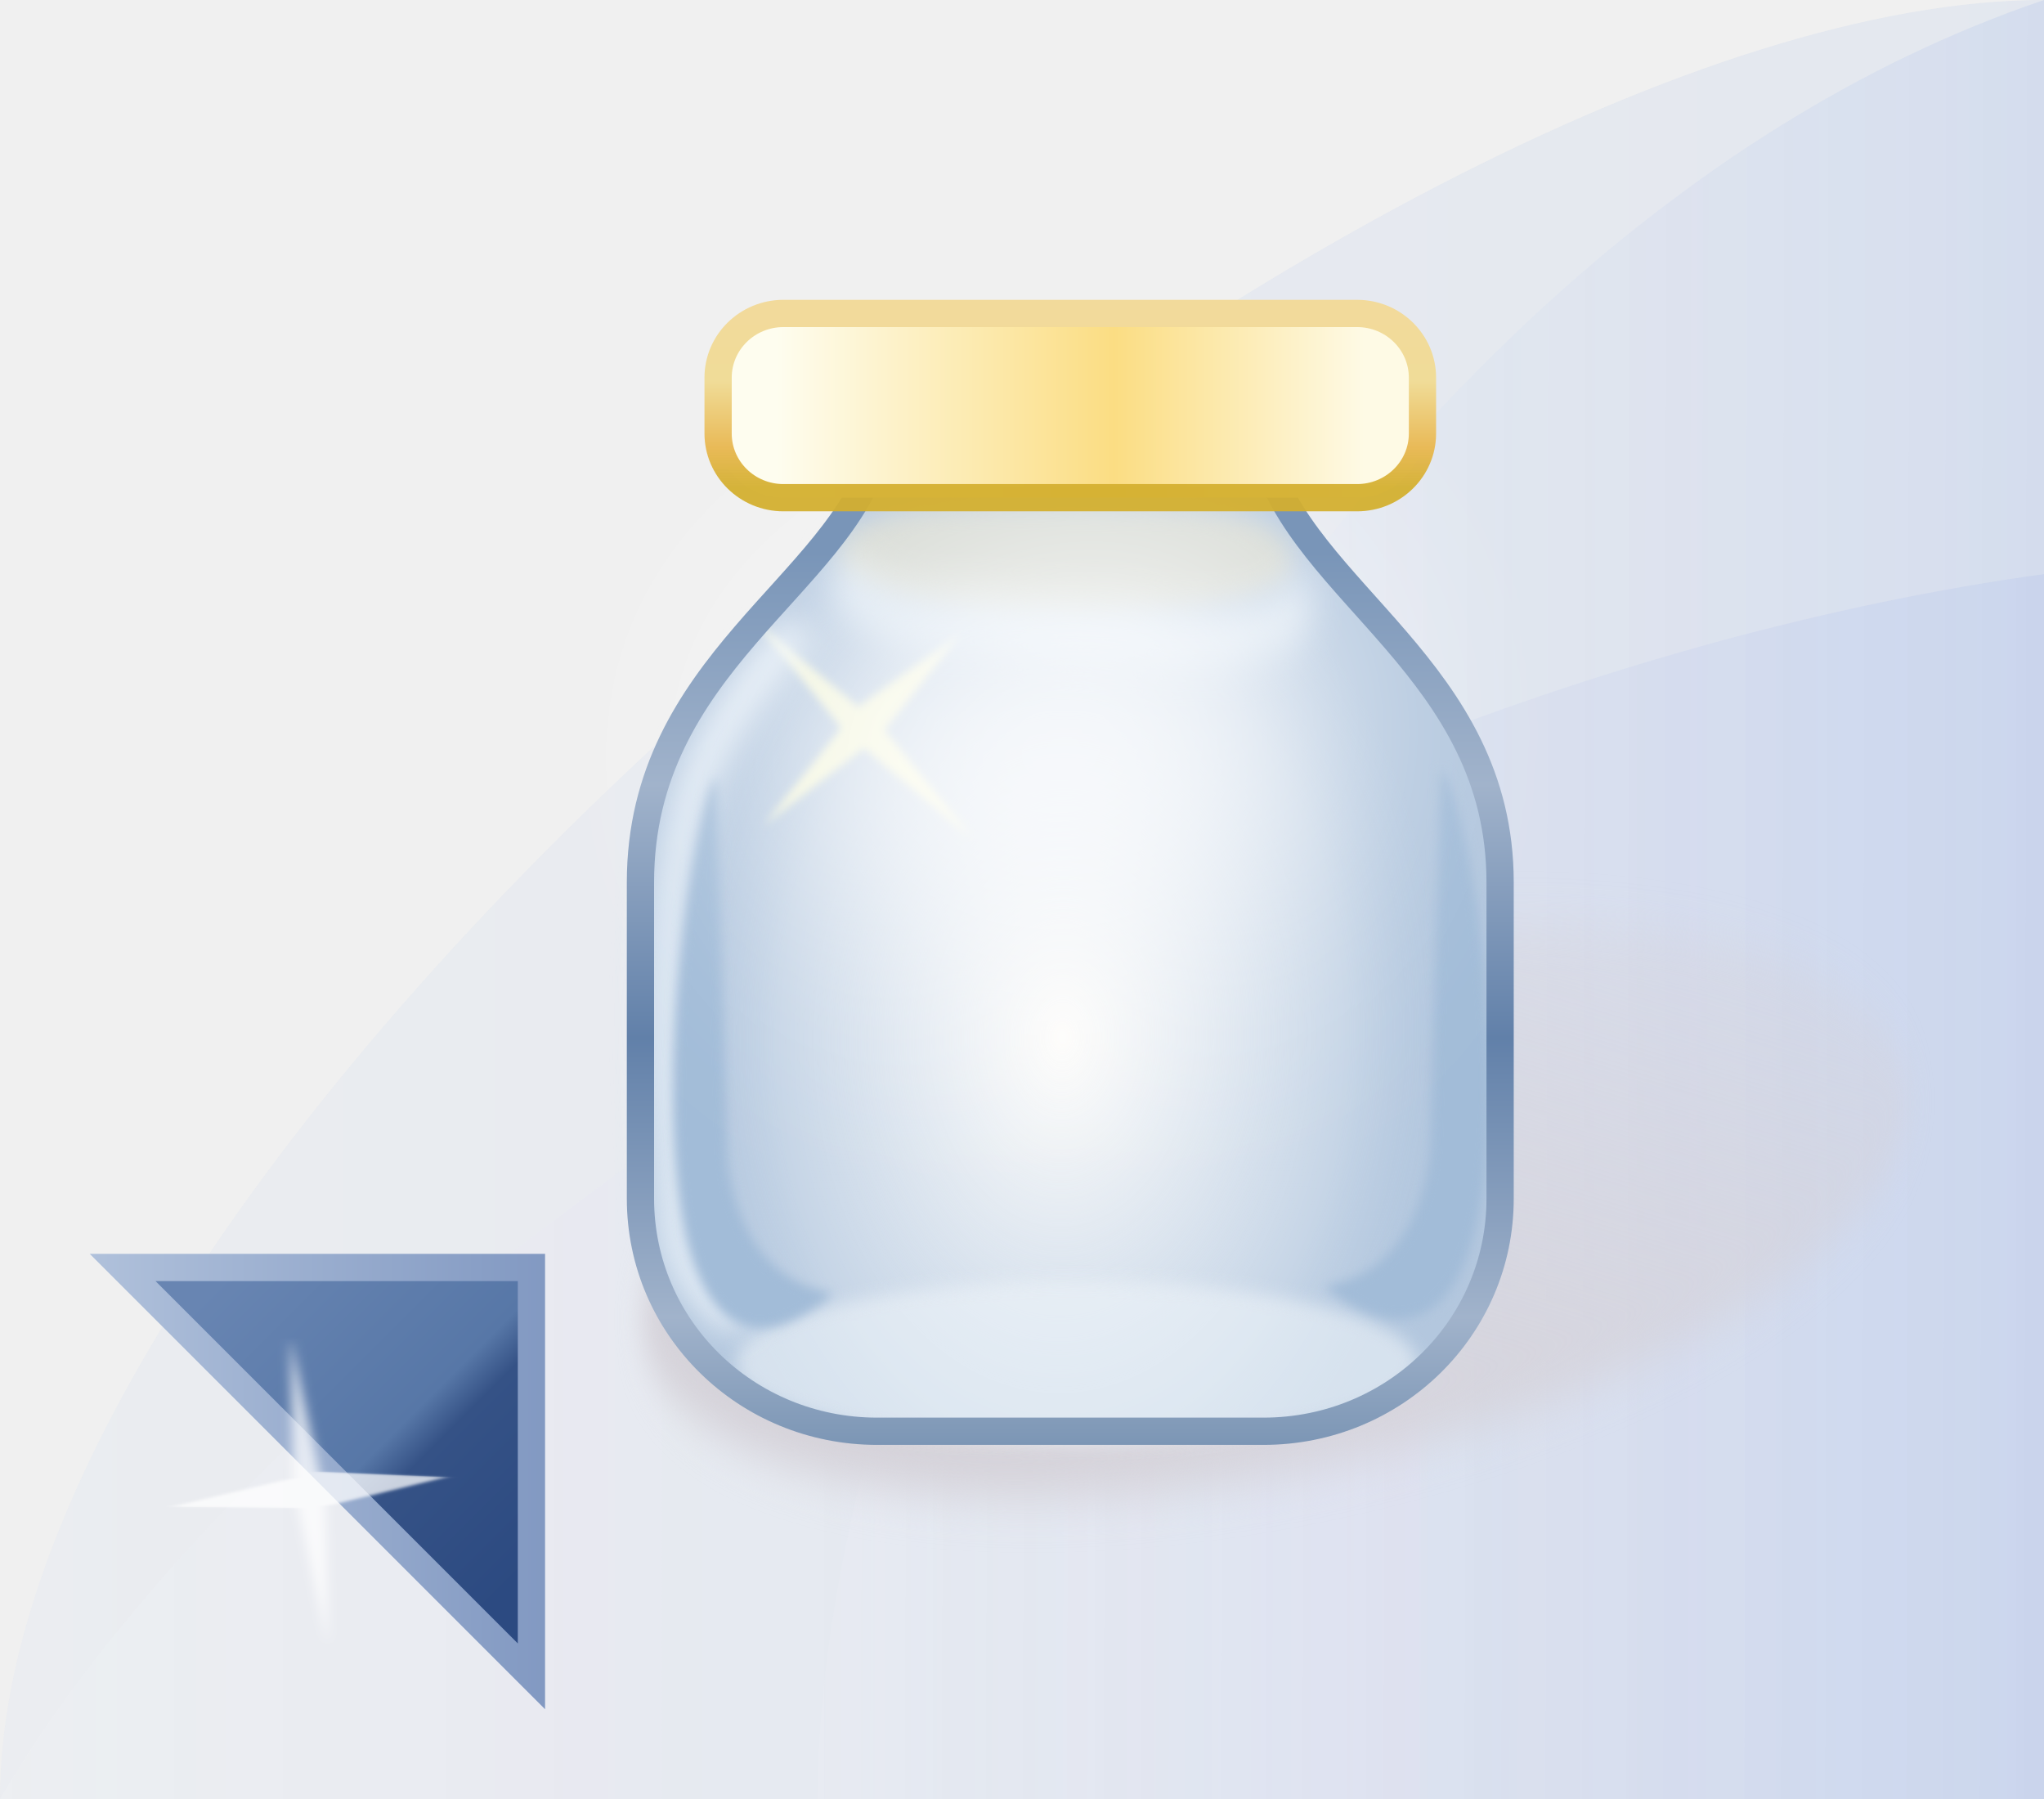
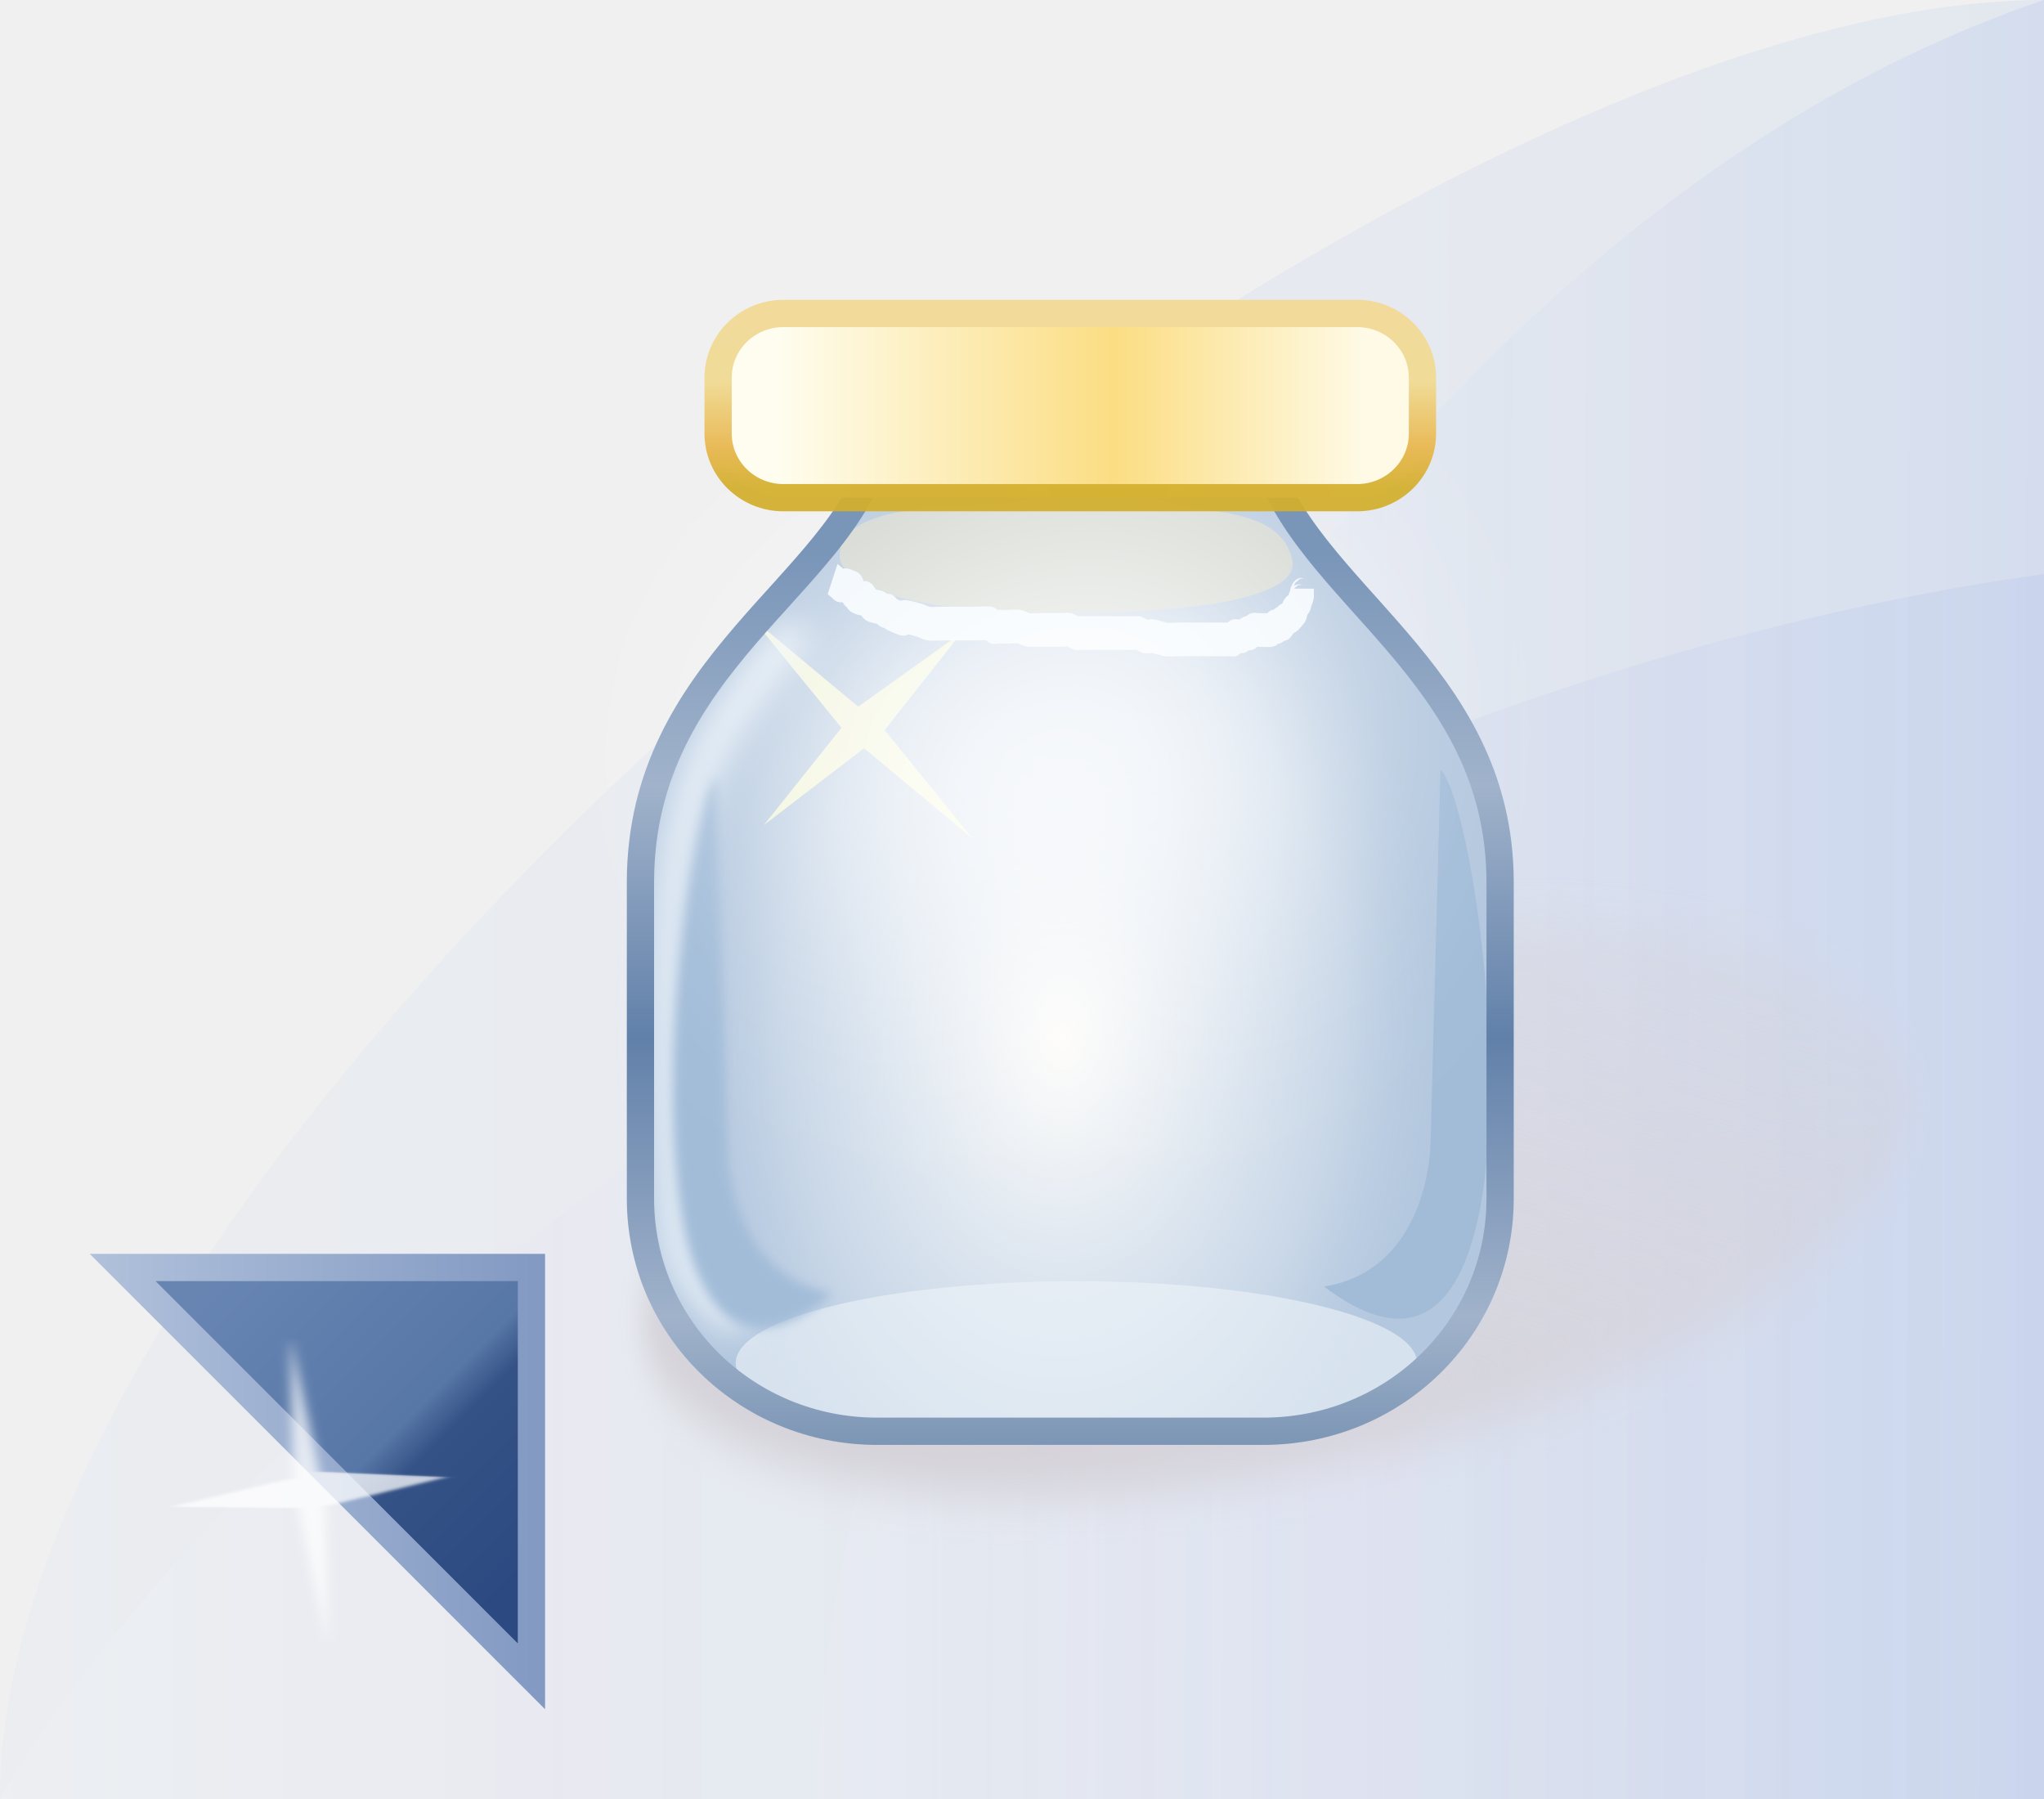
<svg xmlns="http://www.w3.org/2000/svg" xmlns:xlink="http://www.w3.org/1999/xlink" width="75" height="66" id="svg2" version="1.1">
  <defs id="defs4">
    <linearGradient id="linearGradient4504">
      <stop style="stop-color:#b0c1db;stop-opacity:1" offset="0" id="stop4506" />
      <stop style="stop-color:#8299c2;stop-opacity:1" offset="1" id="stop4508" />
    </linearGradient>
    <linearGradient id="linearGradient4496">
      <stop id="stop4498" offset="0" style="stop-color:#6885b2;stop-opacity:1" />
      <stop style="stop-color:#5777a7;stop-opacity:1" offset="0.546" id="stop4512" />
      <stop style="stop-color:#355286;stop-opacity:1" offset="0.636" id="stop4500" />
      <stop id="stop4502" offset="1" style="stop-color:#2c4a81;stop-opacity:1" />
    </linearGradient>
    <linearGradient xlink:href="#linearGradient4972-7" id="linearGradient4978" x1="88.22" y1="1032.267" x2="163.22" y2="1032.267" gradientUnits="userSpaceOnUse" gradientTransform="translate(-88.22012,-999.2669)" />
    <linearGradient id="linearGradient4972-7">
      <stop style="stop-color:#b8ccf1;stop-opacity:0.102" offset="0" id="stop4974-8" />
      <stop style="stop-color:#6e97e2;stop-opacity:0.102" offset="1" id="stop4976-1" />
    </linearGradient>
    <linearGradient xlink:href="#linearGradient4964-3" id="linearGradient4970" x1="118.386" y1="1032.184" x2="163.22" y2="1032.267" gradientUnits="userSpaceOnUse" gradientTransform="translate(-88.22012,-999.2669)" />
    <linearGradient id="linearGradient4964-3">
      <stop style="stop-color:#ffffff;stop-opacity:0.349" offset="0" id="stop4966-1" />
      <stop style="stop-color:#91ade6;stop-opacity:1" offset="1" id="stop4968-1" />
    </linearGradient>
    <linearGradient xlink:href="#linearGradient4956-2" id="linearGradient4962" x1="88.22" y1="1042.797" x2="163.22" y2="1042.797" gradientUnits="userSpaceOnUse" gradientTransform="translate(-88.22012,-999.2669)" />
    <linearGradient id="linearGradient4956-2">
      <stop style="stop-color:#fcfdfe;stop-opacity:0.256" offset="0" id="stop4958-5" />
      <stop style="stop-color:#98aae7;stop-opacity:0.404" offset="1" id="stop4960-6" />
    </linearGradient>
    <linearGradient xlink:href="#linearGradient4496" id="linearGradient4494" x1="8" y1="1013.362" x2="19" y2="1024.362" gradientUnits="userSpaceOnUse" gradientTransform="translate(0,20)" />
    <linearGradient xlink:href="#linearGradient4504" id="linearGradient4510" x1="3.293" y1="1020.716" x2="20" y2="1020.716" gradientUnits="userSpaceOnUse" gradientTransform="translate(0,20)" />
    <filter height="1.095" y="-0.048" width="1.097" x="-0.048" id="filter4285-9-8" style="color-interpolation-filters:sRGB">
      <feGaussianBlur id="feGaussianBlur4287-9-5" stdDeviation="0.1" />
    </filter>
    <radialGradient xlink:href="#linearGradient4960" id="radialGradient4091" gradientUnits="userSpaceOnUse" gradientTransform="matrix(2.783729,0.04400209,-0.06533583,3.991315,27.90419,-3151.329)" cx="28.533" cy="1045.88" fx="28.533" fy="1045.88" r="5.016" />
    <linearGradient id="linearGradient4960">
      <stop id="stop4962" offset="0" style="stop-color:#fdfcfa;stop-opacity:1;" />
      <stop style="stop-color:#ffffff;stop-opacity:0.251" offset="0.749" id="stop4964" />
      <stop id="stop4966-2" offset="1" style="stop-color:#d2e0f1;stop-opacity:0" />
    </linearGradient>
    <linearGradient xlink:href="#linearGradient4968" id="linearGradient4093" gradientUnits="userSpaceOnUse" gradientTransform="matrix(3.144175,0,0,3.08967,-50.36089,-2208.075)" x1="33.923" y1="1051.258" x2="33.923" y2="1040.46" />
    <linearGradient id="linearGradient4968">
      <stop id="stop4970" offset="0" style="stop-color:#7792b2;stop-opacity:1;" />
      <stop style="stop-color:#a1b3cb;stop-opacity:1" offset="0.159" id="stop4972" />
      <stop style="stop-color:#6180a9;stop-opacity:1" offset="0.466" id="stop4974-2" />
      <stop style="stop-color:#a1b3cb;stop-opacity:1" offset="0.744" id="stop4976-6" />
      <stop id="stop4978" offset="1" style="stop-color:#7995b8;stop-opacity:1" />
    </linearGradient>
    <linearGradient xlink:href="#linearGradient4817" id="linearGradient4095" gradientUnits="userSpaceOnUse" gradientTransform="matrix(3.144175,0,0,3.08967,-50.36089,-2208.529)" x1="25.083" y1="1038.872" x2="31.932" y2="1038.872" />
    <linearGradient id="linearGradient4817">
      <stop style="stop-color:#fefdef;stop-opacity:1;" offset="0" id="stop4819" />
      <stop id="stop5177" offset="0.575" style="stop-color:#fbdd83;stop-opacity:1" />
      <stop style="stop-color:#fefae5;stop-opacity:1" offset="1" id="stop4821" />
    </linearGradient>
    <linearGradient xlink:href="#linearGradient4825" id="linearGradient4097" gradientUnits="userSpaceOnUse" gradientTransform="matrix(3.144175,0,0,3.08967,-50.36089,-2208.529)" x1="27.425" y1="1037.767" x2="27.425" y2="1039.846" />
    <linearGradient id="linearGradient4825">
      <stop style="stop-color:#f2da9b;stop-opacity:1" offset="0" id="stop4827" />
      <stop id="stop5175" offset="0.387" style="stop-color:#f0dc98;stop-opacity:1" />
      <stop id="stop5173" offset="0.766" style="stop-color:#e9ba58;stop-opacity:1" />
      <stop style="stop-color:#d3af2e;stop-opacity:0.937" offset="1" id="stop4829" />
    </linearGradient>
    <filter style="color-interpolation-filters:sRGB" id="filter5127" x="-0.081" width="1.161" y="-0.023" height="1.047">
      <feGaussianBlur stdDeviation="0.197" id="feGaussianBlur5129" />
    </filter>
-     <filter style="color-interpolation-filters:sRGB" id="filter5127-8" x="-0.078" width="1.155" y="-0.023" height="1.047">
-       <feGaussianBlur stdDeviation="0.197" id="feGaussianBlur5129-7" />
-     </filter>
-     <filter height="1.095" y="-0.048" width="1.097" x="-0.048" id="filter4285-9-8-5" style="color-interpolation-filters:sRGB">
-       <feGaussianBlur id="feGaussianBlur4287-9-5-9" stdDeviation="0.1" />
-     </filter>
-     <filter style="color-interpolation-filters:sRGB" id="filter5205" x="-0.06" width="1.121" y="-0.253" height="1.505">
-       <feGaussianBlur stdDeviation="0.419" id="feGaussianBlur5207" />
-     </filter>
-     <filter style="color-interpolation-filters:sRGB" id="filter5214" x="-0.03" width="1.06" y="-0.124" height="1.248">
-       <feGaussianBlur stdDeviation="0.31" id="feGaussianBlur5216" />
-     </filter>
-     <filter style="color-interpolation-filters:sRGB" id="filter5311" x="-0.092" width="1.198" y="-1.221" height="3.475">
-       <feGaussianBlur stdDeviation="0.59" id="feGaussianBlur5313" />
-     </filter>
    <filter style="color-interpolation-filters:sRGB" id="filter5355" x="-0.432" width="1.842" y="-0.067" height="1.139">
      <feGaussianBlur stdDeviation="0.581" id="feGaussianBlur5357" />
    </filter>
    <filter style="color-interpolation-filters:sRGB" id="filter5535" x="-0.484" width="1.968" y="-0.569" height="2.139">
      <feGaussianBlur stdDeviation="5.254" id="feGaussianBlur5537" />
    </filter>
    <linearGradient xlink:href="#linearGradient4487" id="linearGradient4493" x1="978.377" y1="1331.4" x2="986.224" y2="1306.461" gradientUnits="userSpaceOnUse" />
    <linearGradient id="linearGradient4487">
      <stop style="stop-color:#d5d2d9;stop-opacity:1" offset="0" id="stop4489" />
      <stop style="stop-color:#d5d2d9;stop-opacity:0.329" offset="1" id="stop4491" />
    </linearGradient>
    <filter style="color-interpolation-filters:sRGB" id="filter4535" x="-0.065" width="1.13" y="-0.101" height="1.202">
      <feGaussianBlur stdDeviation="1.161" id="feGaussianBlur4537" />
    </filter>
  </defs>
  <g id="layer2" style="display:inline">
    <path id="rect4113-1" d="M 75,0 75,66 1e-6,66 C 1e-6,41.205 50.01,0 75,0 Z" style="display:inline;fill:url(#linearGradient4978);fill-opacity:1;stroke:none" />
    <path id="rect4113-1-0" d="M 75,21.061 75,66 1e-6,66 C 10.625,47.804 43.51,25.436 75,21.061 Z" style="display:inline;opacity:0.404;fill:url(#linearGradient4962);fill-opacity:1;stroke:none" />
    <g id="g11331-3-1-1-7" style="display:inline" transform="matrix(0.279033,0,0,0.279033,-14.61814,-107.5287)">
      <g style="fill:#737986;fill-opacity:1;stroke:#595e68;stroke-opacity:1" id="g13408-8-2" />
    </g>
    <path id="rect4113-1-7" d="M 75,4.0000001e-7 75,66 30,66 C 30,46.154 47.709,9.25 75,4e-7 Z" style="display:inline;opacity:0.184;fill:url(#linearGradient4970);fill-opacity:1;stroke:none" />
  </g>
  <g id="layer3" style="display:inline" />
  <g id="layer1" style="display:inline" transform="translate(0,-986.3622)">
    <ellipse style="display:inline;opacity:1;fill:url(#linearGradient4493);fill-opacity:1;stroke:none;stroke-width:3;stroke-linecap:round;stroke-linejoin:miter;stroke-miterlimit:4;stroke-dasharray:none;stroke-dashoffset:0;stroke-opacity:1;filter:url(#filter4535)" id="path4485" cx="978.171" cy="1317.618" rx="21.5" ry="13.782" transform="matrix(1,0,-0.6477223,0.7618765,-77.91263,26.87711)" />
    <g transform="matrix(0.9278746,0,0,0.9276686,-334.8076,585.977)" style="display:inline" id="g11331-3-1-1">
      <g id="g13408-8" style="fill:#737986;fill-opacity:1;stroke:#595e68;stroke-width:0.301;stroke-opacity:1" />
    </g>
    <g id="text6430-2" style="font-style:normal;font-weight:normal;font-size:13.589px;line-height:125%;font-family:Sans;letter-spacing:0px;word-spacing:0px;fill:#ffffff;fill-opacity:1;stroke:none" transform="matrix(3.325322,0,0,3.324584,49.65406,-2426.211)" />
    <g transform="matrix(3.139121,0,0,3.521786,49.65406,-2426.211)" style="font-style:normal;font-weight:normal;font-size:15.569px;line-height:125%;font-family:Sans;letter-spacing:0px;word-spacing:0px;fill:#ffffff;fill-opacity:1;stroke:none" id="text3782-3" />
    <g id="g11331-3-1-1-00" style="display:inline" transform="matrix(0,-0.1487936,0.1487936,0,3.015103,1093.276)">
      <g style="fill:#737986;fill-opacity:1;stroke:#595e68;stroke-opacity:1" id="g13408-8-1" />
    </g>
    <g id="g7590-7-0" style="display:inline" transform="matrix(1.122791,0,0,1.122791,51.60548,-118.0141)" />
    <g id="g7827-7-5" style="display:inline" transform="matrix(0.4548927,0,0,0.4548927,119.659,561.3168)" />
    <g transform="matrix(0.279033,0,0,0.279033,71.71402,852.0635)" style="display:inline" id="g11331-3-1-1-0">
      <g id="g13408-8-4" style="fill:#737986;fill-opacity:1;stroke:#595e68;stroke-opacity:1" />
    </g>
    <path style="fill:url(#linearGradient4494);fill-opacity:1;fill-rule:evenodd;stroke:url(#linearGradient4510);stroke-width:1px;stroke-linecap:butt;stroke-linejoin:miter;stroke-opacity:1" d="m 4.5,1032.862 15,0 0,15 z" id="path4478" />
    <path style="display:inline;opacity:0.9;fill:#ffffff;fill-opacity:0.816;stroke:none;stroke-width:0;stroke-miterlimit:4;stroke-dasharray:none;filter:url(#filter4285-9-8)" id="path4252-6-0" d="m 2.3,1043.37 1.982,-2.105 -1.673,-2.542 2.199,2.021 2.451,-1.643 -2.038,2.162 1.742,2.488 -2.203,-2.043 z" transform="matrix(-0.825393,1.415489,-1.282953,-1.010061,1351.143,2086.036)" />
    <path style="display:inline;fill:#b3c7de;fill-opacity:1;stroke:none" d="m 32.185,1002.925 14.173,0 c 1.424,5.224 8.685,8.006 8.685,15.806 l 0,11.606 c 0,4.728 -3.873,8.534 -8.685,8.534 l -14.173,0 c -4.811,0 -8.685,-3.806 -8.685,-8.534 l 0,-11.606 c 0,-8.005 7.341,-10.878 8.685,-15.806 z" id="rect4044" />
    <path style="display:inline;fill:url(#radialGradient4091);fill-opacity:1;stroke:none" d="m 32.009,1002.489 14.173,0 c 1.424,5.224 8.685,8.006 8.685,15.806 l 0,11.606 c 0,4.728 -3.873,8.534 -8.685,8.534 l -14.173,0 c -4.811,0 -8.685,-3.806 -8.685,-8.534 l 0,-11.606 c 0,-8.005 7.341,-10.878 8.685,-15.806 z" id="rect4044-7" />
-     <ellipse style="display:inline;opacity:0.607;fill:#edf3f8;fill-opacity:1;stroke:none;stroke-width:1;stroke-linecap:round;stroke-linejoin:miter;stroke-miterlimit:4;stroke-dasharray:none;stroke-dashoffset:0;stroke-opacity:1;filter:url(#filter5214)" id="path5100" cx="39.496" cy="1036.367" rx="12.5" ry="3" />
-     <path style="display:inline;fill:#a2bcd8;fill-opacity:1;fill-rule:evenodd;stroke:none;stroke-width:1px;stroke-linecap:butt;stroke-linejoin:miter;stroke-opacity:1;filter:url(#filter5127-8)" d="m 105.079,49.209 c -8.838,6.697 -5.93,-17.258 -4.272,-18.979 l 0.366,13.792 c 0,0 0.061,4.577 3.906,5.187 z" id="path5113-6" transform="matrix(-1,0,0,1,153.662,984.3527)" />
-     <path style="display:inline;opacity:1;fill:#d1d5ce;fill-opacity:1;stroke:none;stroke-width:1;stroke-linecap:round;stroke-linejoin:miter;stroke-miterlimit:4;stroke-dasharray:none;stroke-dashoffset:0;stroke-opacity:1;filter:url(#filter5205)" d="m 47.417,1006.903 c 0.295,1.315 -3.225,1.953 -8.483,1.953 -5.258,0 -8.317,-0.925 -8.116,-2.258 0.25,-1.661 3.564,-1.764 8.055,-1.709 5.099,0.063 8.087,-0.019 8.544,2.014 z" id="path5179" />
-     <path style="display:inline;opacity:0.9;fill:#fefdd7;fill-opacity:0.875;stroke:none;stroke-width:0;stroke-miterlimit:4;stroke-dasharray:none;filter:url(#filter4285-9-8-5)" id="path4252-6-0-8" d="m 2.3,1043.37 1.982,-2.105 -1.673,-2.542 2.199,2.021 2.451,-1.643 -2.038,2.162 1.742,2.488 -2.203,-2.043 z" transform="matrix(0.2226076,1.62337,-1.632842,-0.00450151,1730.761,1010.025)" />
+     <ellipse style="display:inline;opacity:0.607;fill:#edf3f8;fill-opacity:1;stroke:none;stroke-width:1;stroke-linecap:round;stroke-linejoin:miter;stroke-miterlimit:4;stroke-dasharray:none;stroke-dashoffset:0;stroke-opacity:1" id="path5100" cx="39.496" cy="1036.367" rx="12.5" ry="3" />
+     <path style="display:inline;fill:#a2bcd8;fill-opacity:1;fill-rule:evenodd;stroke:none;stroke-width:1px;stroke-linecap:butt;stroke-linejoin:miter;stroke-opacity:1" d="m 105.079,49.209 c -8.838,6.697 -5.93,-17.258 -4.272,-18.979 l 0.366,13.792 c 0,0 0.061,4.577 3.906,5.187 z" id="path5113-6" transform="matrix(-1,0,0,1,153.662,984.3527)" />
+     <path style="display:inline;opacity:1;fill:#d1d5ce;fill-opacity:1;stroke:none;stroke-width:1;stroke-linecap:round;stroke-linejoin:miter;stroke-miterlimit:4;stroke-dasharray:none;stroke-dashoffset:0;stroke-opacity:1" d="m 47.417,1006.903 c 0.295,1.315 -3.225,1.953 -8.483,1.953 -5.258,0 -8.317,-0.925 -8.116,-2.258 0.25,-1.661 3.564,-1.764 8.055,-1.709 5.099,0.063 8.087,-0.019 8.544,2.014 z" id="path5179" />
+     <path style="display:inline;opacity:0.9;fill:#fefdd7;fill-opacity:0.875;stroke:none;stroke-width:0;stroke-miterlimit:4;stroke-dasharray:none" id="path4252-6-0-8" d="m 2.3,1043.37 1.982,-2.105 -1.673,-2.542 2.199,2.021 2.451,-1.643 -2.038,2.162 1.742,2.488 -2.203,-2.043 z" transform="matrix(0.2226076,1.62337,-1.632842,-0.00450151,1730.761,1010.025)" />
    <path style="fill:none;fill-rule:evenodd;stroke:#f2f8fd;stroke-width:0.931px;stroke-linecap:butt;stroke-linejoin:miter;stroke-opacity:1;filter:url(#filter5355)" d="m 28.709,1009.947 c -1.477,1.936 -2.987,3.992 -3.565,6.393 -1.142,5.053 -0.695,10.337 -0.412,15.2 0.102,1.424 1.031,2.687 2.22,3.425" id="path5245" transform="matrix(1.128754,0,0,1.021764,-3.113693,-22.51998)" />
    <path style="display:inline;fill:#a2bcd8;fill-opacity:1;fill-rule:evenodd;stroke:none;stroke-width:1px;stroke-linecap:butt;stroke-linejoin:miter;stroke-opacity:1;filter:url(#filter5127)" d="m 30.574,1033.815 c -8.543,6.893 -5.614,-17.047 -4.272,-18.979 l 0.366,13.792 c 0,0 0.061,4.577 3.906,5.187 z" id="path5113" />
-     <path style="fill:none;fill-rule:evenodd;stroke:#f0f7fc;stroke-width:0.809px;stroke-linecap:butt;stroke-linejoin:miter;stroke-opacity:1;filter:url(#filter5311)" d="m 30.55,1007.607 c 0.328,0.164 0.192,0.153 0.382,0.153 0.051,0 0.103,-0.012 0.153,0 0.514,0.129 0.001,0 0.153,0.153 0.018,0.018 0.054,-0.011 0.076,0 0.233,0.117 -0.14,0.061 0.229,0.153 0.049,0.012 0.102,0 0.153,0 0.025,0 0.055,-0.014 0.076,0 0.06,0.04 0.087,0.124 0.153,0.153 0.119,0.051 0.257,0.041 0.382,0.076 0.055,0.016 0.099,0.058 0.153,0.076 0.048,0.016 0.107,-0.023 0.153,0 0.032,0.016 0.042,0.067 0.076,0.076 0.859,0.245 0.188,0.023 0.611,0.076 0.154,0.019 0.306,0.046 0.458,0.076 0.103,0.021 0.201,0.067 0.305,0.076 0.177,0.016 0.356,0 0.535,0 0.382,0 0.764,0 1.146,0 0.133,0 0.523,-0.018 0.611,0 0.035,0.01 0.042,0.065 0.076,0.076 0.072,0.024 0.153,0 0.229,0 0.127,0 0.255,0 0.382,0 0.042,0 0.303,-0.016 0.382,0 0.103,0.021 0.202,0.062 0.305,0.076 0.101,0.014 0.204,0 0.305,0 0.28,0 0.56,0 0.84,0 0.1,0 0.297,-0.017 0.382,0 0.079,0.016 0.151,0.057 0.229,0.076 0.025,0.01 0.051,0 0.076,0 0.127,0 0.255,0 0.382,0 0.433,0 0.866,0 1.298,0 0.102,0 0.204,0 0.305,0 0.051,0 0.102,0 0.153,0 0.025,0 0.052,-0.01 0.076,0 0.078,0.019 0.15,0.061 0.229,0.076 0.1,0.02 0.204,-0.013 0.305,0 0.154,0.019 0.305,0.054 0.458,0.076 0.115,0.017 0.339,0 0.458,0 0.28,0 0.56,0 0.84,0 0.356,0 0.713,0 1.069,0 0.025,0 0.051,0 0.076,0 0.025,0 0.058,0.018 0.076,0 0.018,-0.018 -0.018,-0.058 0,-0.076 0.016,-0.016 0.263,0.014 0.305,0 0.054,-0.018 0.099,-0.058 0.153,-0.076 0.048,-0.016 0.107,0.023 0.153,0 0.032,-0.016 0.042,-0.065 0.076,-0.076 0.048,-0.016 0.102,0 0.153,0 0.078,0 0.498,0.012 0.535,0 0.034,-0.011 0.044,-0.06 0.076,-0.076 0.046,-0.023 0.107,0.023 0.153,0 0.032,-0.016 0.044,-0.06 0.076,-0.076 0.046,-0.023 0.117,0.036 0.153,0 0.018,-0.018 -0.018,-0.058 0,-0.076 0.018,-0.018 0.054,0.011 0.076,0 0.032,-0.016 0.044,-0.06 0.076,-0.076 0.023,-0.011 0.054,0.011 0.076,0 0.318,-0.159 -0.082,0.01 0.076,-0.153 0.036,-0.036 0.117,0.036 0.153,0 0.018,-0.018 -0.011,-0.054 0,-0.076 0.016,-0.032 0.06,-0.044 0.076,-0.076 0.011,-0.023 -0.018,-0.058 0,-0.076 0.018,-0.018 0.058,0.018 0.076,0 0.036,-0.036 -0.036,-0.117 0,-0.153 0.018,-0.018 0.058,0.018 0.076,0 0.018,-0.018 0,-0.051 0,-0.076 0,-0.025 0,-0.051 0,-0.076" id="path5285" transform="matrix(1,0,0,1.528492,0,-532.5121)" />
+     <path style="fill:none;fill-rule:evenodd;stroke:#f0f7fc;stroke-width:0.809px;stroke-linecap:butt;stroke-linejoin:miter;stroke-opacity:1" d="m 30.55,1007.607 c 0.328,0.164 0.192,0.153 0.382,0.153 0.051,0 0.103,-0.012 0.153,0 0.514,0.129 0.001,0 0.153,0.153 0.018,0.018 0.054,-0.011 0.076,0 0.233,0.117 -0.14,0.061 0.229,0.153 0.049,0.012 0.102,0 0.153,0 0.025,0 0.055,-0.014 0.076,0 0.06,0.04 0.087,0.124 0.153,0.153 0.119,0.051 0.257,0.041 0.382,0.076 0.055,0.016 0.099,0.058 0.153,0.076 0.048,0.016 0.107,-0.023 0.153,0 0.032,0.016 0.042,0.067 0.076,0.076 0.859,0.245 0.188,0.023 0.611,0.076 0.154,0.019 0.306,0.046 0.458,0.076 0.103,0.021 0.201,0.067 0.305,0.076 0.177,0.016 0.356,0 0.535,0 0.382,0 0.764,0 1.146,0 0.133,0 0.523,-0.018 0.611,0 0.035,0.01 0.042,0.065 0.076,0.076 0.072,0.024 0.153,0 0.229,0 0.127,0 0.255,0 0.382,0 0.042,0 0.303,-0.016 0.382,0 0.103,0.021 0.202,0.062 0.305,0.076 0.101,0.014 0.204,0 0.305,0 0.28,0 0.56,0 0.84,0 0.1,0 0.297,-0.017 0.382,0 0.079,0.016 0.151,0.057 0.229,0.076 0.025,0.01 0.051,0 0.076,0 0.127,0 0.255,0 0.382,0 0.433,0 0.866,0 1.298,0 0.102,0 0.204,0 0.305,0 0.051,0 0.102,0 0.153,0 0.025,0 0.052,-0.01 0.076,0 0.078,0.019 0.15,0.061 0.229,0.076 0.1,0.02 0.204,-0.013 0.305,0 0.154,0.019 0.305,0.054 0.458,0.076 0.115,0.017 0.339,0 0.458,0 0.28,0 0.56,0 0.84,0 0.356,0 0.713,0 1.069,0 0.025,0 0.051,0 0.076,0 0.025,0 0.058,0.018 0.076,0 0.018,-0.018 -0.018,-0.058 0,-0.076 0.016,-0.016 0.263,0.014 0.305,0 0.054,-0.018 0.099,-0.058 0.153,-0.076 0.048,-0.016 0.107,0.023 0.153,0 0.032,-0.016 0.042,-0.065 0.076,-0.076 0.048,-0.016 0.102,0 0.153,0 0.078,0 0.498,0.012 0.535,0 0.034,-0.011 0.044,-0.06 0.076,-0.076 0.046,-0.023 0.107,0.023 0.153,0 0.032,-0.016 0.044,-0.06 0.076,-0.076 0.046,-0.023 0.117,0.036 0.153,0 0.018,-0.018 -0.018,-0.058 0,-0.076 0.018,-0.018 0.054,0.011 0.076,0 0.032,-0.016 0.044,-0.06 0.076,-0.076 0.023,-0.011 0.054,0.011 0.076,0 0.318,-0.159 -0.082,0.01 0.076,-0.153 0.036,-0.036 0.117,0.036 0.153,0 0.018,-0.018 -0.011,-0.054 0,-0.076 0.016,-0.032 0.06,-0.044 0.076,-0.076 0.011,-0.023 -0.018,-0.058 0,-0.076 0.018,-0.018 0.058,0.018 0.076,0 0.036,-0.036 -0.036,-0.117 0,-0.153 0.018,-0.018 0.058,0.018 0.076,0 0.018,-0.018 0,-0.051 0,-0.076 0,-0.025 0,-0.051 0,-0.076" id="path5285" transform="matrix(1,0,0,1.528492,0,-532.5121)" />
    <path style="display:inline;opacity:0.799;fill:#ffffff;fill-opacity:1;stroke:none;stroke-width:1.5;stroke-linecap:round;stroke-linejoin:miter;stroke-miterlimit:4;stroke-dasharray:none;stroke-dashoffset:0;stroke-opacity:1;filter:url(#filter5535)" d="m 44.265,1011.6 a 19.925,19.997 0 0 0 -16.566,8.906 13.026,11.92 0 0 0 -0.088,1.326 13.026,11.92 0 0 0 13.027,11.92 13.026,11.92 0 0 0 13.025,-11.92 13.026,11.92 0 0 0 -5.744,-9.879 19.925,19.997 0 0 0 -3.654,-0.353 z" id="path5381-3" transform="matrix(0.7975798,0,0,0.7800475,6.141504,216.15)" />
    <path style="display:inline;fill:none;stroke:url(#linearGradient4093);stroke-width:1;stroke-linecap:butt;stroke-linejoin:round;stroke-miterlimit:4;stroke-dasharray:none;stroke-dashoffset:0;stroke-opacity:1" d="m 32.185,1002.925 14.173,0 c 1.424,5.224 8.685,8.006 8.685,15.806 l 0,11.606 c 0,4.728 -3.873,8.534 -8.685,8.534 l -14.173,0 c -4.811,0 -8.685,-3.806 -8.685,-8.534 l 0,-11.606 c 0,-8.005 7.341,-10.878 8.685,-15.806 z" id="rect4044-1" />
    <rect style="display:inline;fill:url(#linearGradient4095);fill-opacity:1;stroke:url(#linearGradient4097);stroke-width:1;stroke-linecap:butt;stroke-linejoin:round;stroke-miterlimit:4;stroke-dasharray:none;stroke-dashoffset:0;stroke-opacity:1" id="rect4815" width="25.845" height="6.759" x="26.349" y="997.862" rx="2.397" ry="2.355" />
  </g>
</svg>
